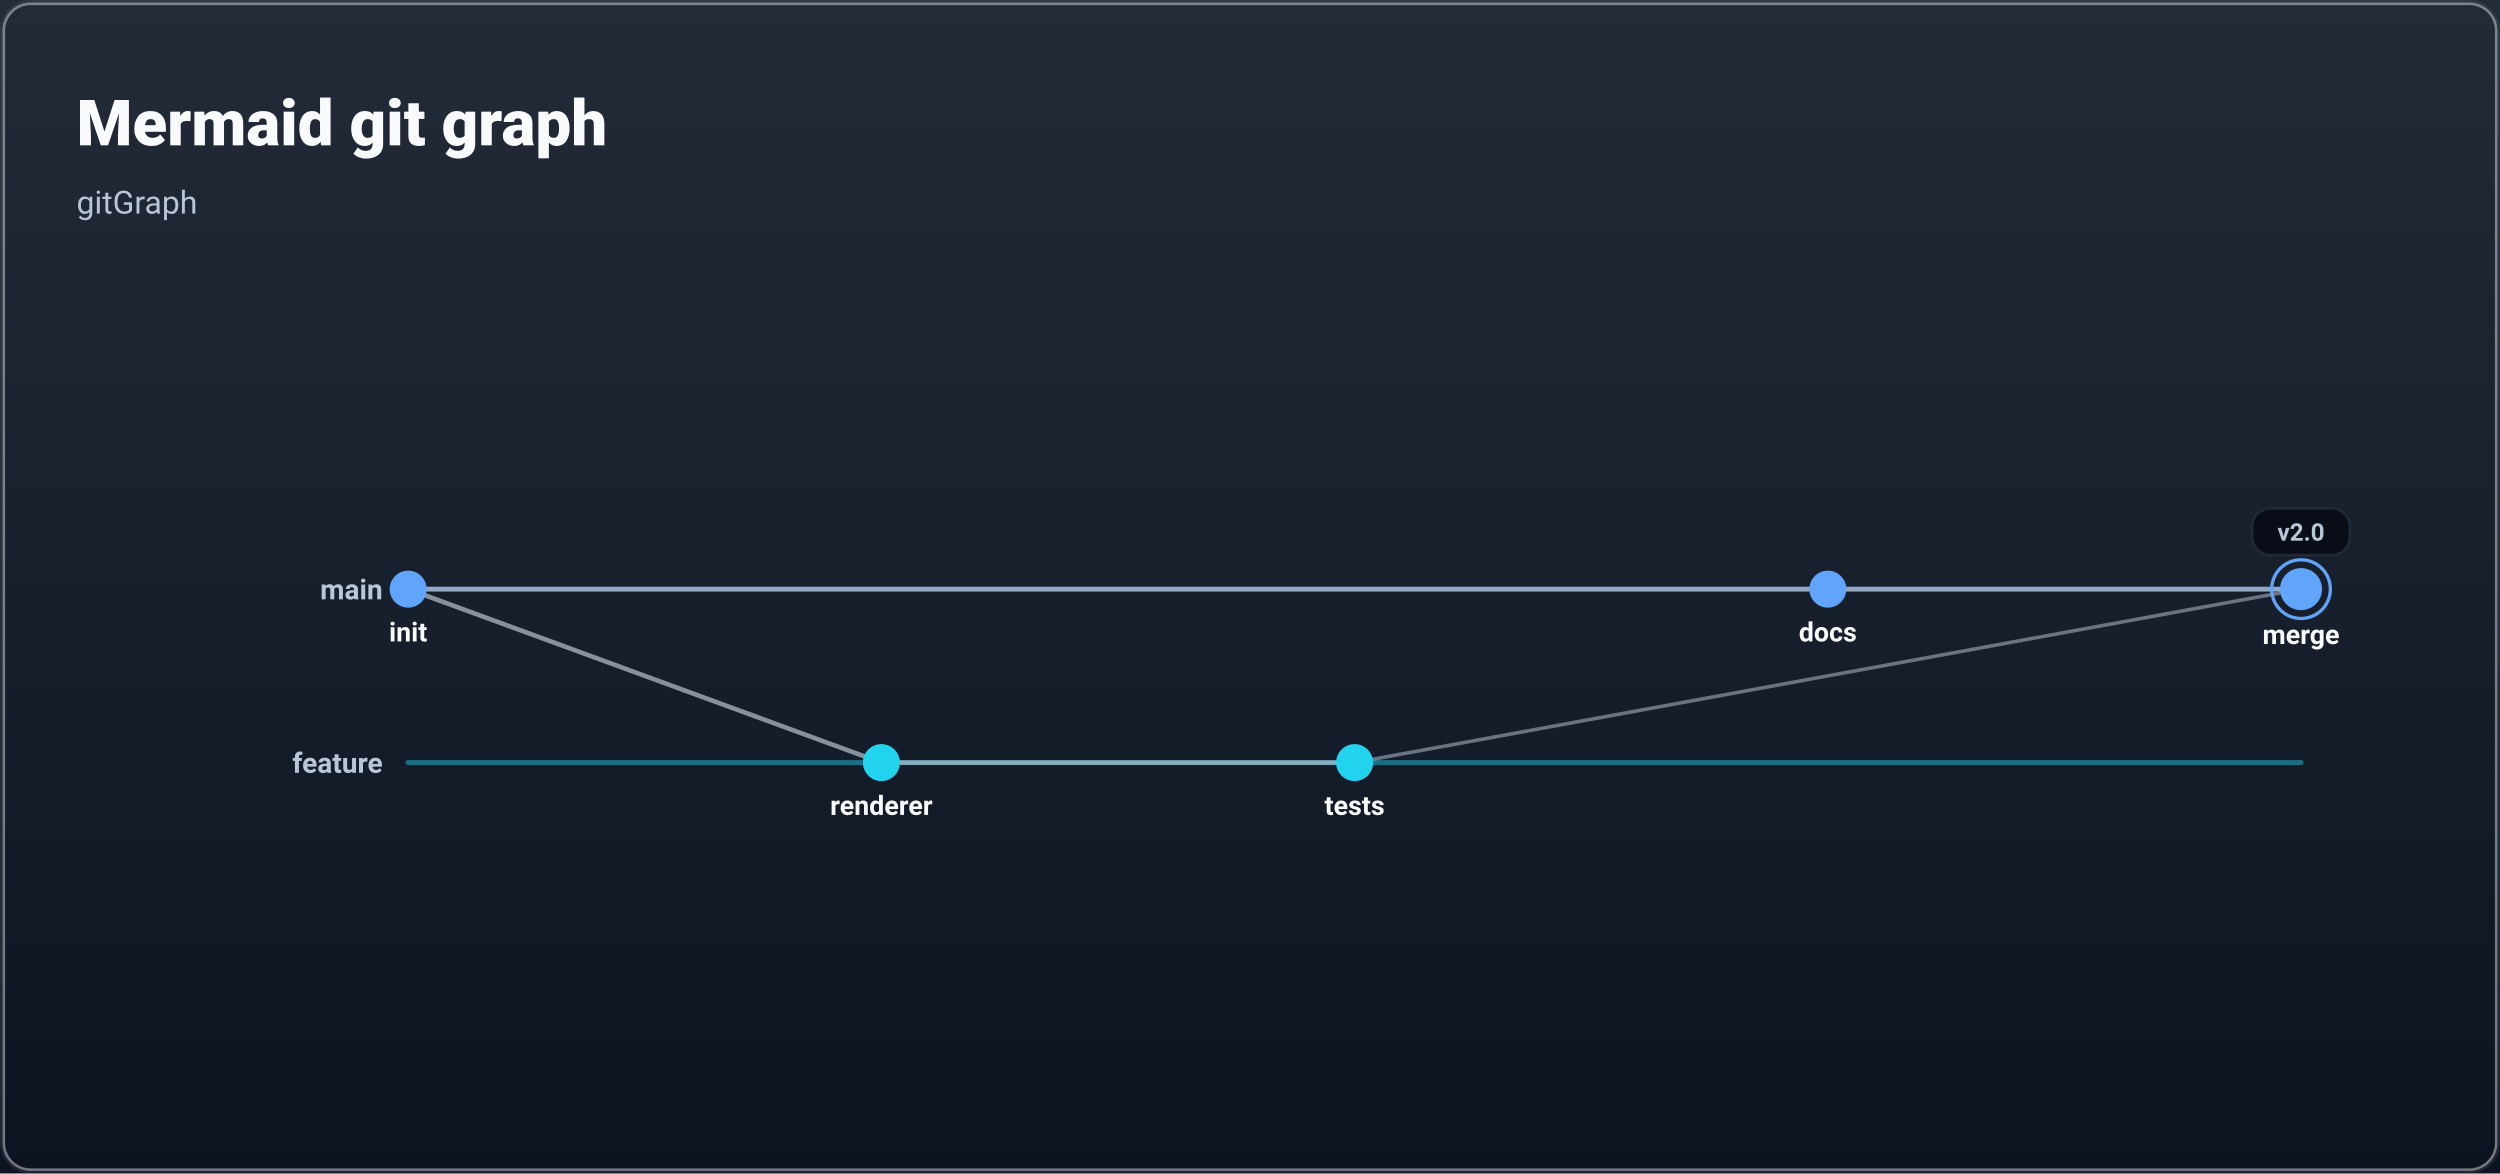
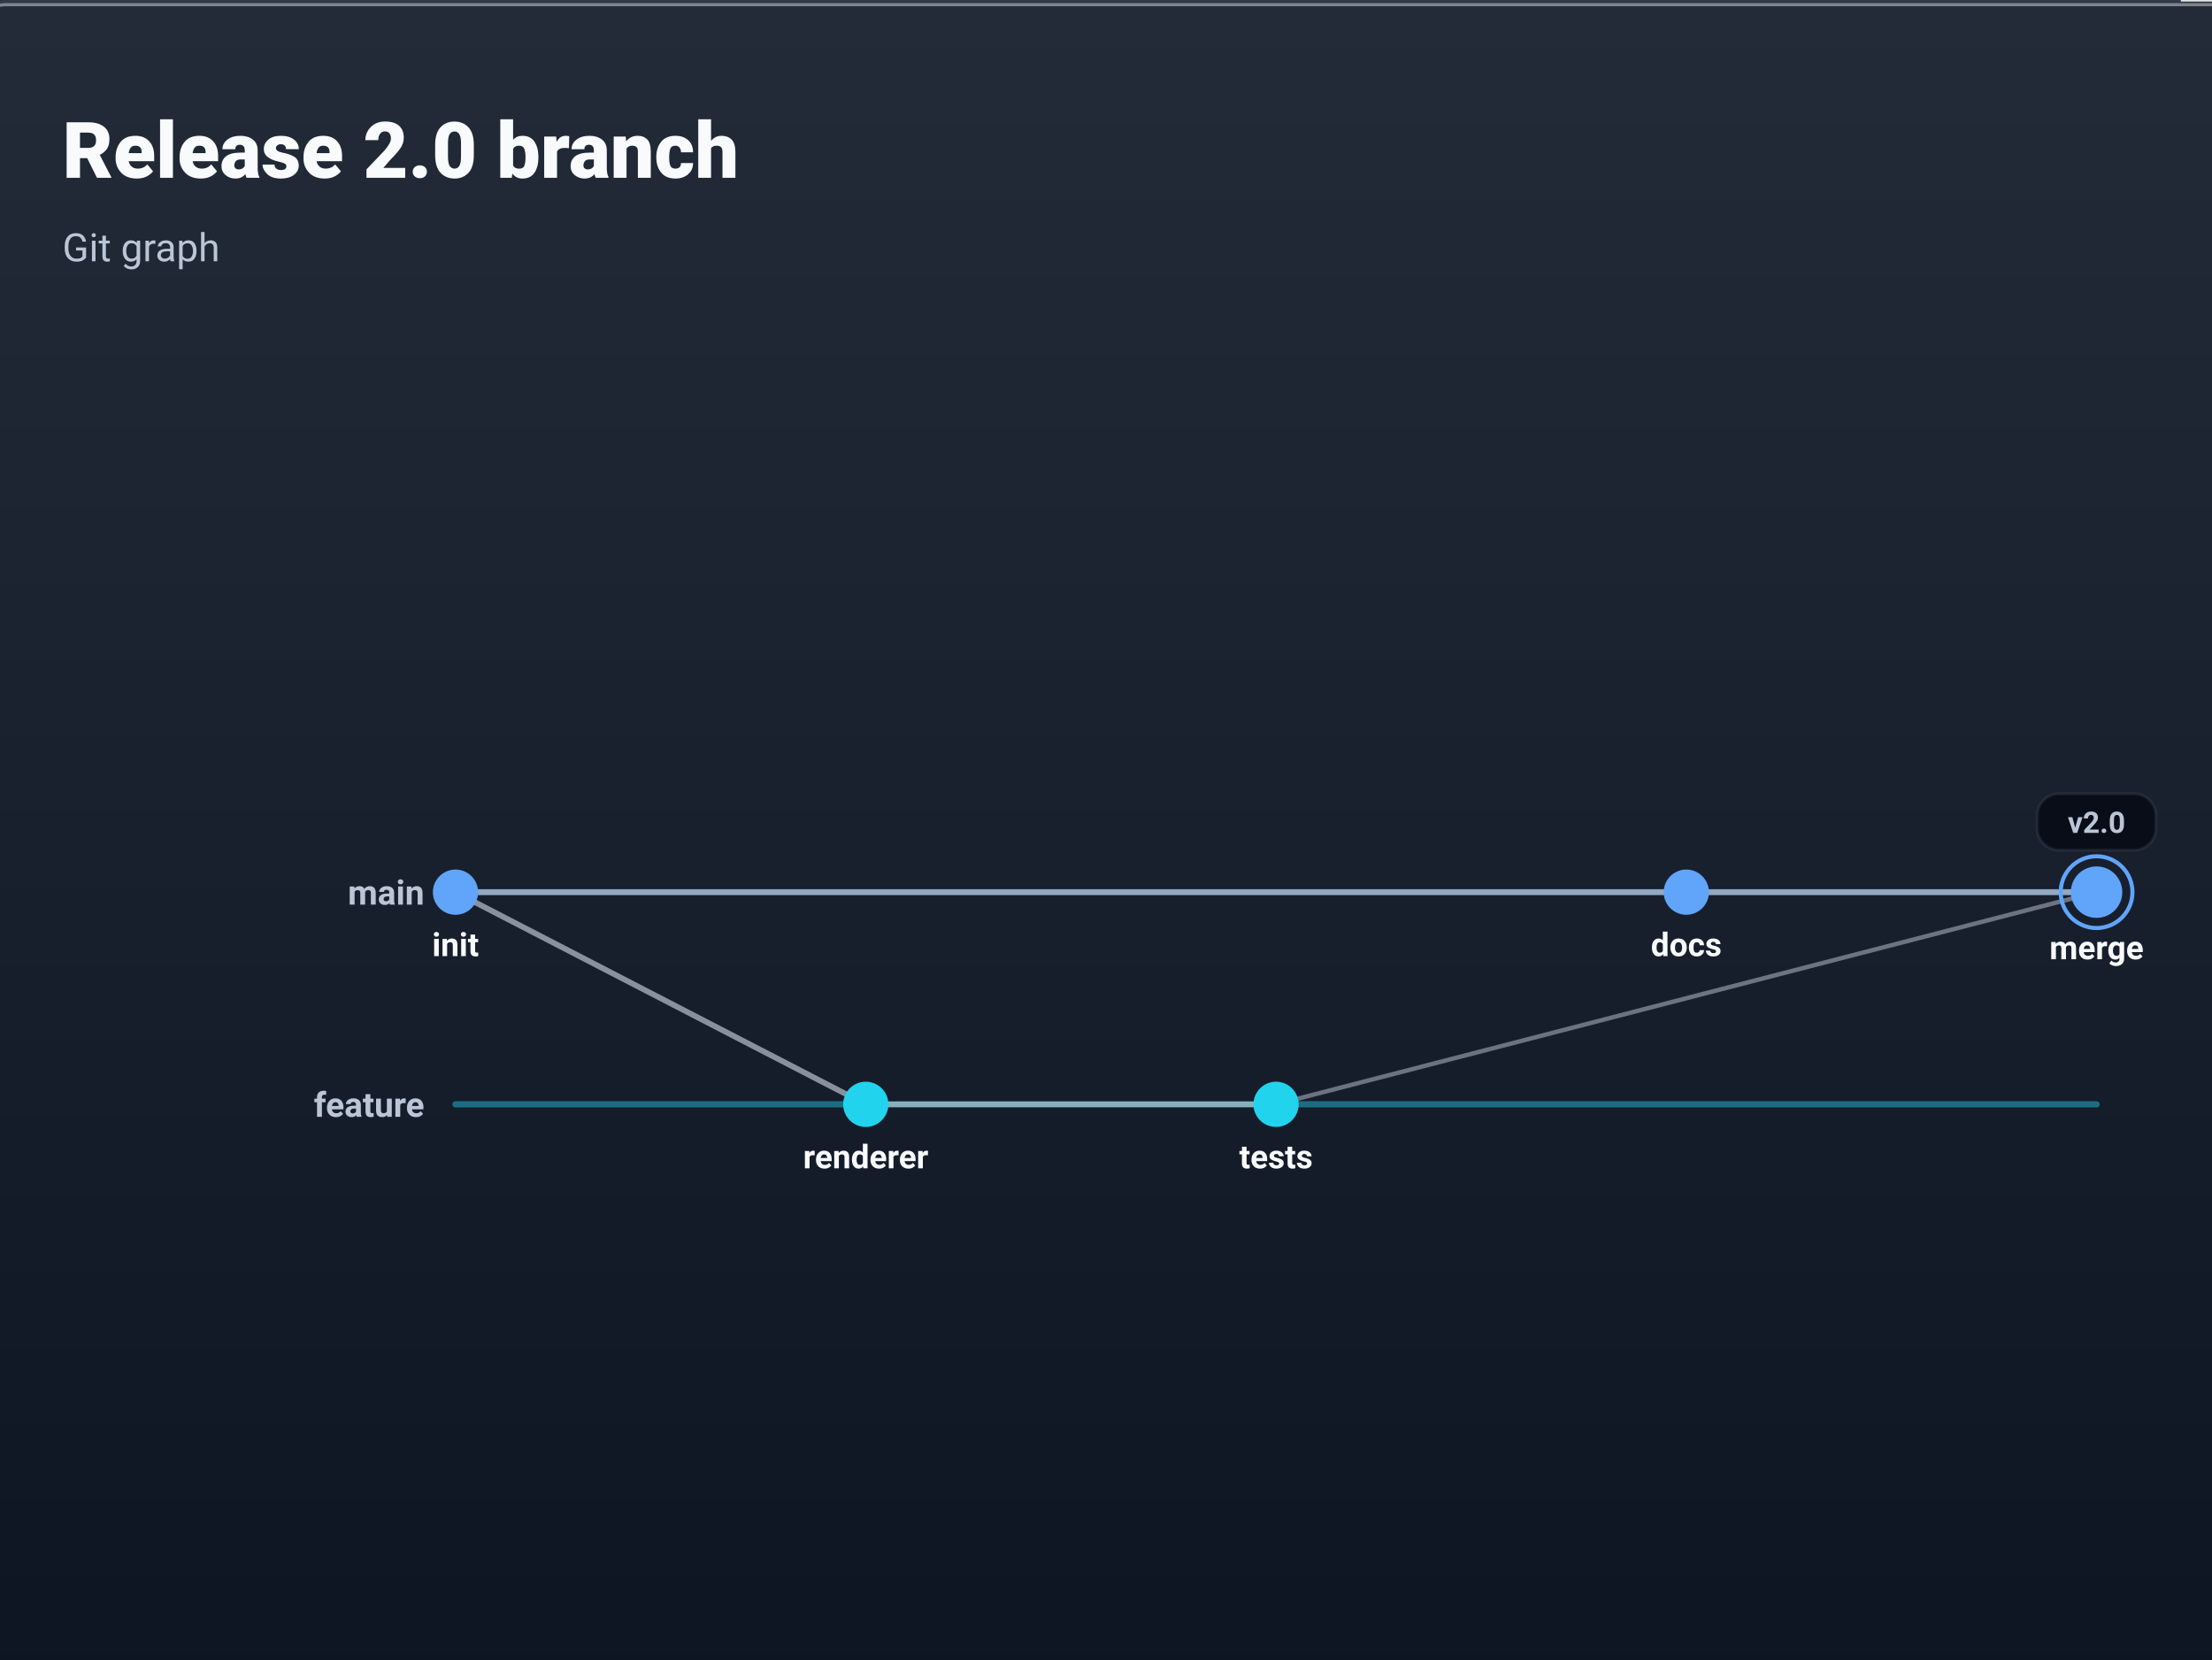
- <svg xmlns="http://www.w3.org/2000/svg" id="cfx-visual-b2543b14" width="980" height="460" viewBox="0 0 980 460" role="img" aria-labelledby="cfx-visual-b2543b14-title cfx-visual-b2543b14-desc" preserveAspectRatio="xMidYMid meet" shape-rendering="geometricPrecision" text-rendering="geometricPrecision" style="max-width:100%;height:auto;display:block">
+ <svg xmlns="http://www.w3.org/2000/svg" id="cfx-visual-aa6c9374" width="709" height="532" viewBox="10 0 709 531.8" role="img" aria-labelledby="cfx-visual-aa6c9374-title cfx-visual-aa6c9374-desc" preserveAspectRatio="xMidYMid meet" shape-rendering="geometricPrecision" text-rendering="geometricPrecision" style="max-width:100%;height:auto;display:block">
  <defs>
-     <style>#cfx-visual-b2543b14 .cfx-guide-stroke,#cfx-visual-b2543b14 .cfx-premium-stroke{vector-effect:non-scaling-stroke;shape-rendering:geometricPrecision}#cfx-visual-b2543b14 text{text-rendering:geometricPrecision;-webkit-font-smoothing:antialiased}</style>
-     <linearGradient id="cfx-visual-b2543b14-visualBackground" x1="0" x2="0" y1="0" y2="1">
+     <style>#cfx-visual-aa6c9374 .cfx-guide-stroke,#cfx-visual-aa6c9374 .cfx-premium-stroke{vector-effect:non-scaling-stroke;shape-rendering:geometricPrecision}#cfx-visual-aa6c9374 text{text-rendering:geometricPrecision;-webkit-font-smoothing:antialiased}</style>
+     <linearGradient id="cfx-visual-aa6c9374-visualBackground" x1="0" x2="0" y1="0" y2="1">
      <stop offset="0%" stop-color="#232A38" stop-opacity="1" />
      <stop offset="100%" stop-color="#0D1421" stop-opacity="1" />
    </linearGradient>
-     <linearGradient id="cfx-visual-b2543b14-visualCard" x1="0" x2="0" y1="0" y2="1">
+     <linearGradient id="cfx-visual-aa6c9374-visualCard" x1="0" x2="0" y1="0" y2="1">
      <stop offset="0%" stop-color="#232A38" stop-opacity="1" />
      <stop offset="100%" stop-color="#0D1421" stop-opacity="1" />
    </linearGradient>
-     <linearGradient id="cfx-visual-b2543b14-visualPlot" x1="0" x2="0" y1="0" y2="1">
+     <linearGradient id="cfx-visual-aa6c9374-visualPlot" x1="0" x2="0" y1="0" y2="1">
      <stop offset="0%" stop-color="#1C202A" stop-opacity="1" />
      <stop offset="100%" stop-color="#070B14" stop-opacity="1" />
    </linearGradient>
-     <clipPath id="cfx-visual-b2543b14-visualCardClip">
-       <rect x="0" y="0" width="980" height="460" rx="12" />
+     <clipPath id="cfx-visual-aa6c9374-visualCardClip">
+       <rect x="0" y="0" width="760" height="570" rx="12" />
    </clipPath>
  </defs>
-   <rect width="100%" height="100%" fill="url(#cfx-visual-b2543b14-visualBackground)" />
-   <rect data-cfx-role="visual-card" class="cfx-guide-stroke" x="0.5" y="0.5" width="979" height="459" rx="11.5" fill="url(#cfx-visual-b2543b14-visualCard)" stroke="rgba(148,163,184,0.133)" />
-   <rect data-cfx-role="visual-card-highlight" class="cfx-guide-stroke" x="1.5" y="1.5" width="977" height="457" rx="10.5" fill="none" stroke="#fff" stroke-opacity="0.42" />
-   <text data-cfx-role="visual-title" x="30" y="56.978" fill="#F8FAFC" font-family="-apple-system, BlinkMacSystemFont, 'Segoe UI', Roboto, Helvetica, Arial, sans-serif" font-size="25" font-weight="800">Mermaid git graph</text>
-   <text data-cfx-role="visual-subtitle" x="30" y="83.741" fill="#BAC6D6" font-family="-apple-system, BlinkMacSystemFont, 'Segoe UI', Roboto, Helvetica, Arial, sans-serif" font-size="12.5">gitGraph</text>
-   <line data-cfx-role="git-branch-line" data-branch="main" x1="160" y1="230.939" x2="902" y2="230.939" stroke="rgba(96,165,250,0.451)" stroke-width="2" stroke-linecap="round" />
-   <text data-cfx-role="visual-text" x="150" y="234.939" text-anchor="end" fill="#BAC6D6" font-family="-apple-system, BlinkMacSystemFont, 'Segoe UI', Roboto, Helvetica, Arial, sans-serif" font-size="11" font-weight="700">main</text>
-   <line data-cfx-role="git-branch-line" data-branch="feature" x1="160" y1="298.939" x2="902" y2="298.939" stroke="rgba(34,211,238,0.451)" stroke-width="2" stroke-linecap="round" />
-   <text data-cfx-role="visual-text" x="150" y="302.939" text-anchor="end" fill="#BAC6D6" font-family="-apple-system, BlinkMacSystemFont, 'Segoe UI', Roboto, Helvetica, Arial, sans-serif" font-size="11" font-weight="700">feature</text>
-   <line data-cfx-role="git-commit-edge" data-parent-id="init" data-commit-id="renderer" x1="160" y1="230.939" x2="345.5" y2="298.939" stroke="rgba(203,213,225,0.627)" stroke-width="1.8" stroke-linecap="round" />
-   <line data-cfx-role="git-commit-edge" data-parent-id="renderer" data-commit-id="tests" x1="345.5" y1="298.939" x2="531" y2="298.939" stroke="rgba(203,213,225,0.627)" stroke-width="1.8" stroke-linecap="round" />
-   <line data-cfx-role="git-commit-edge" data-parent-id="init" data-commit-id="docs" x1="160" y1="230.939" x2="716.5" y2="230.939" stroke="rgba(203,213,225,0.627)" stroke-width="1.8" stroke-linecap="round" />
-   <line data-cfx-role="git-commit-edge" data-parent-id="docs" data-commit-id="merge" x1="716.5" y1="230.939" x2="902" y2="230.939" stroke="rgba(203,213,225,0.627)" stroke-width="1.8" stroke-linecap="round" />
-   <line data-cfx-role="git-commit-edge" data-parent-id="tests" data-commit-id="merge" x1="531" y1="298.939" x2="902" y2="230.939" stroke="rgba(203,213,225,0.471)" stroke-width="1.4" stroke-linecap="round" />
-   <circle data-cfx-role="git-commit" data-commit-id="init" data-branch="main" cx="160" cy="230.939" r="6.5" fill="#60A5FA" stroke="#60A5FA" stroke-width="1.5" />
-   <text data-cfx-role="visual-text" x="160" y="251.439" text-anchor="middle" fill="#F8FAFC" font-family="-apple-system, BlinkMacSystemFont, 'Segoe UI', Roboto, Helvetica, Arial, sans-serif" font-size="10.5" font-weight="650">init</text>
-   <circle data-cfx-role="git-commit" data-commit-id="renderer" data-branch="feature" cx="345.5" cy="298.939" r="6.5" fill="#22D3EE" stroke="#22D3EE" stroke-width="1.5" />
-   <text data-cfx-role="visual-text" x="345.5" y="319.439" text-anchor="middle" fill="#F8FAFC" font-family="-apple-system, BlinkMacSystemFont, 'Segoe UI', Roboto, Helvetica, Arial, sans-serif" font-size="10.5" font-weight="650">renderer</text>
-   <circle data-cfx-role="git-commit" data-commit-id="tests" data-branch="feature" cx="531" cy="298.939" r="6.5" fill="#22D3EE" stroke="#22D3EE" stroke-width="1.5" />
-   <text data-cfx-role="visual-text" x="531" y="319.439" text-anchor="middle" fill="#F8FAFC" font-family="-apple-system, BlinkMacSystemFont, 'Segoe UI', Roboto, Helvetica, Arial, sans-serif" font-size="10.5" font-weight="650">tests</text>
-   <circle data-cfx-role="git-commit" data-commit-id="docs" data-branch="main" cx="716.5" cy="230.939" r="6.5" fill="#60A5FA" stroke="#60A5FA" stroke-width="1.5" />
-   <text data-cfx-role="visual-text" x="716.5" y="251.439" text-anchor="middle" fill="#F8FAFC" font-family="-apple-system, BlinkMacSystemFont, 'Segoe UI', Roboto, Helvetica, Arial, sans-serif" font-size="10.5" font-weight="650">docs</text>
-   <circle data-cfx-role="git-commit" data-commit-id="merge" data-branch="main" cx="902" cy="230.939" r="7.5" fill="#60A5FA" stroke="#60A5FA" stroke-width="1.5" />
-   <circle data-cfx-role="git-merge-ring" cx="902" cy="230.939" r="11.5" fill="none" stroke="#60A5FA" stroke-width="1.3" />
-   <text data-cfx-role="visual-text" x="902" y="252.439" text-anchor="middle" fill="#F8FAFC" font-family="-apple-system, BlinkMacSystemFont, 'Segoe UI', Roboto, Helvetica, Arial, sans-serif" font-size="10.5" font-weight="650">merge</text>
-   <rect data-cfx-role="git-tag" x="883" y="199.439" width="38" height="18" rx="7" fill="#080D18" stroke="rgba(148,163,184,0.11)" />
-   <text data-cfx-role="git-tag-label" x="902" y="211.939" text-anchor="middle" fill="#BAC6D6" font-family="-apple-system, BlinkMacSystemFont, 'Segoe UI', Roboto, Helvetica, Arial, sans-serif" font-size="9.5" font-weight="700">v2.0</text>
+   <rect width="100%" height="100%" fill="url(#cfx-visual-aa6c9374-visualBackground)" />
+   <rect data-cfx-role="visual-card" class="cfx-guide-stroke" x="0.5" y="0.5" width="759" height="569" rx="11.5" fill="url(#cfx-visual-aa6c9374-visualCard)" stroke="rgba(148,163,184,0.133)" />
+   <rect data-cfx-role="visual-card-highlight" class="cfx-guide-stroke" x="1.5" y="1.5" width="757" height="567" rx="10.5" fill="none" stroke="#fff" stroke-opacity="0.42" />
+   <text data-cfx-role="visual-title" x="30" y="56.978" fill="#F8FAFC" font-family="-apple-system, BlinkMacSystemFont, 'Segoe UI', Roboto, Helvetica, Arial, sans-serif" font-size="25" font-weight="800">Release 2.0 branch</text>
+   <text data-cfx-role="visual-subtitle" x="30" y="83.741" fill="#BAC6D6" font-family="-apple-system, BlinkMacSystemFont, 'Segoe UI', Roboto, Helvetica, Arial, sans-serif" font-size="12.5">Git graph</text>
+   <line data-cfx-role="git-branch-line" data-branch="main" x1="156" y1="285.939" x2="682" y2="285.939" stroke="rgba(96,165,250,0.451)" stroke-width="2" stroke-linecap="round" />
+   <text data-cfx-role="visual-text" x="146" y="289.939" text-anchor="end" fill="#BAC6D6" font-family="-apple-system, BlinkMacSystemFont, 'Segoe UI', Roboto, Helvetica, Arial, sans-serif" font-size="11" font-weight="700">main</text>
+   <line data-cfx-role="git-branch-line" data-branch="feature" x1="156" y1="353.939" x2="682" y2="353.939" stroke="rgba(34,211,238,0.451)" stroke-width="2" stroke-linecap="round" />
+   <text data-cfx-role="visual-text" x="146" y="357.939" text-anchor="end" fill="#BAC6D6" font-family="-apple-system, BlinkMacSystemFont, 'Segoe UI', Roboto, Helvetica, Arial, sans-serif" font-size="11" font-weight="700">feature</text>
+   <line data-cfx-role="git-commit-edge" data-parent-id="init" data-commit-id="renderer" x1="156" y1="285.939" x2="287.5" y2="353.939" stroke="rgba(203,213,225,0.627)" stroke-width="1.8" stroke-linecap="round" />
+   <line data-cfx-role="git-commit-edge" data-parent-id="renderer" data-commit-id="tests" x1="287.5" y1="353.939" x2="419" y2="353.939" stroke="rgba(203,213,225,0.627)" stroke-width="1.8" stroke-linecap="round" />
+   <line data-cfx-role="git-commit-edge" data-parent-id="init" data-commit-id="docs" x1="156" y1="285.939" x2="550.5" y2="285.939" stroke="rgba(203,213,225,0.627)" stroke-width="1.8" stroke-linecap="round" />
+   <line data-cfx-role="git-commit-edge" data-parent-id="docs" data-commit-id="merge" x1="550.5" y1="285.939" x2="682" y2="285.939" stroke="rgba(203,213,225,0.627)" stroke-width="1.8" stroke-linecap="round" />
+   <line data-cfx-role="git-commit-edge" data-parent-id="tests" data-commit-id="merge" x1="419" y1="353.939" x2="682" y2="285.939" stroke="rgba(203,213,225,0.471)" stroke-width="1.4" stroke-linecap="round" />
+   <circle data-cfx-role="git-commit" data-commit-id="init" data-branch="main" cx="156" cy="285.939" r="6.5" fill="#60A5FA" stroke="#60A5FA" stroke-width="1.5" />
+   <text data-cfx-role="visual-text" x="156" y="306.439" text-anchor="middle" fill="#F8FAFC" font-family="-apple-system, BlinkMacSystemFont, 'Segoe UI', Roboto, Helvetica, Arial, sans-serif" font-size="10.5" font-weight="650">init</text>
+   <circle data-cfx-role="git-commit" data-commit-id="renderer" data-branch="feature" cx="287.5" cy="353.939" r="6.5" fill="#22D3EE" stroke="#22D3EE" stroke-width="1.5" />
+   <text data-cfx-role="visual-text" x="287.5" y="374.439" text-anchor="middle" fill="#F8FAFC" font-family="-apple-system, BlinkMacSystemFont, 'Segoe UI', Roboto, Helvetica, Arial, sans-serif" font-size="10.5" font-weight="650">renderer</text>
+   <circle data-cfx-role="git-commit" data-commit-id="tests" data-branch="feature" cx="419" cy="353.939" r="6.5" fill="#22D3EE" stroke="#22D3EE" stroke-width="1.5" />
+   <text data-cfx-role="visual-text" x="419" y="374.439" text-anchor="middle" fill="#F8FAFC" font-family="-apple-system, BlinkMacSystemFont, 'Segoe UI', Roboto, Helvetica, Arial, sans-serif" font-size="10.5" font-weight="650">tests</text>
+   <circle data-cfx-role="git-commit" data-commit-id="docs" data-branch="main" cx="550.5" cy="285.939" r="6.5" fill="#60A5FA" stroke="#60A5FA" stroke-width="1.5" />
+   <text data-cfx-role="visual-text" x="550.5" y="306.439" text-anchor="middle" fill="#F8FAFC" font-family="-apple-system, BlinkMacSystemFont, 'Segoe UI', Roboto, Helvetica, Arial, sans-serif" font-size="10.5" font-weight="650">docs</text>
+   <circle data-cfx-role="git-commit" data-commit-id="merge" data-branch="main" cx="682" cy="285.939" r="7.5" fill="#60A5FA" stroke="#60A5FA" stroke-width="1.5" />
+   <circle data-cfx-role="git-merge-ring" cx="682" cy="285.939" r="11.5" fill="none" stroke="#60A5FA" stroke-width="1.3" />
+   <text data-cfx-role="visual-text" x="682" y="307.439" text-anchor="middle" fill="#F8FAFC" font-family="-apple-system, BlinkMacSystemFont, 'Segoe UI', Roboto, Helvetica, Arial, sans-serif" font-size="10.5" font-weight="650">merge</text>
+   <rect data-cfx-role="git-tag" x="663" y="254.439" width="38" height="18" rx="7" fill="#080D18" stroke="rgba(148,163,184,0.11)" />
+   <text data-cfx-role="git-tag-label" x="682" y="266.939" text-anchor="middle" fill="#BAC6D6" font-family="-apple-system, BlinkMacSystemFont, 'Segoe UI', Roboto, Helvetica, Arial, sans-serif" font-size="9.5" font-weight="700">v2.0</text>
</svg>
